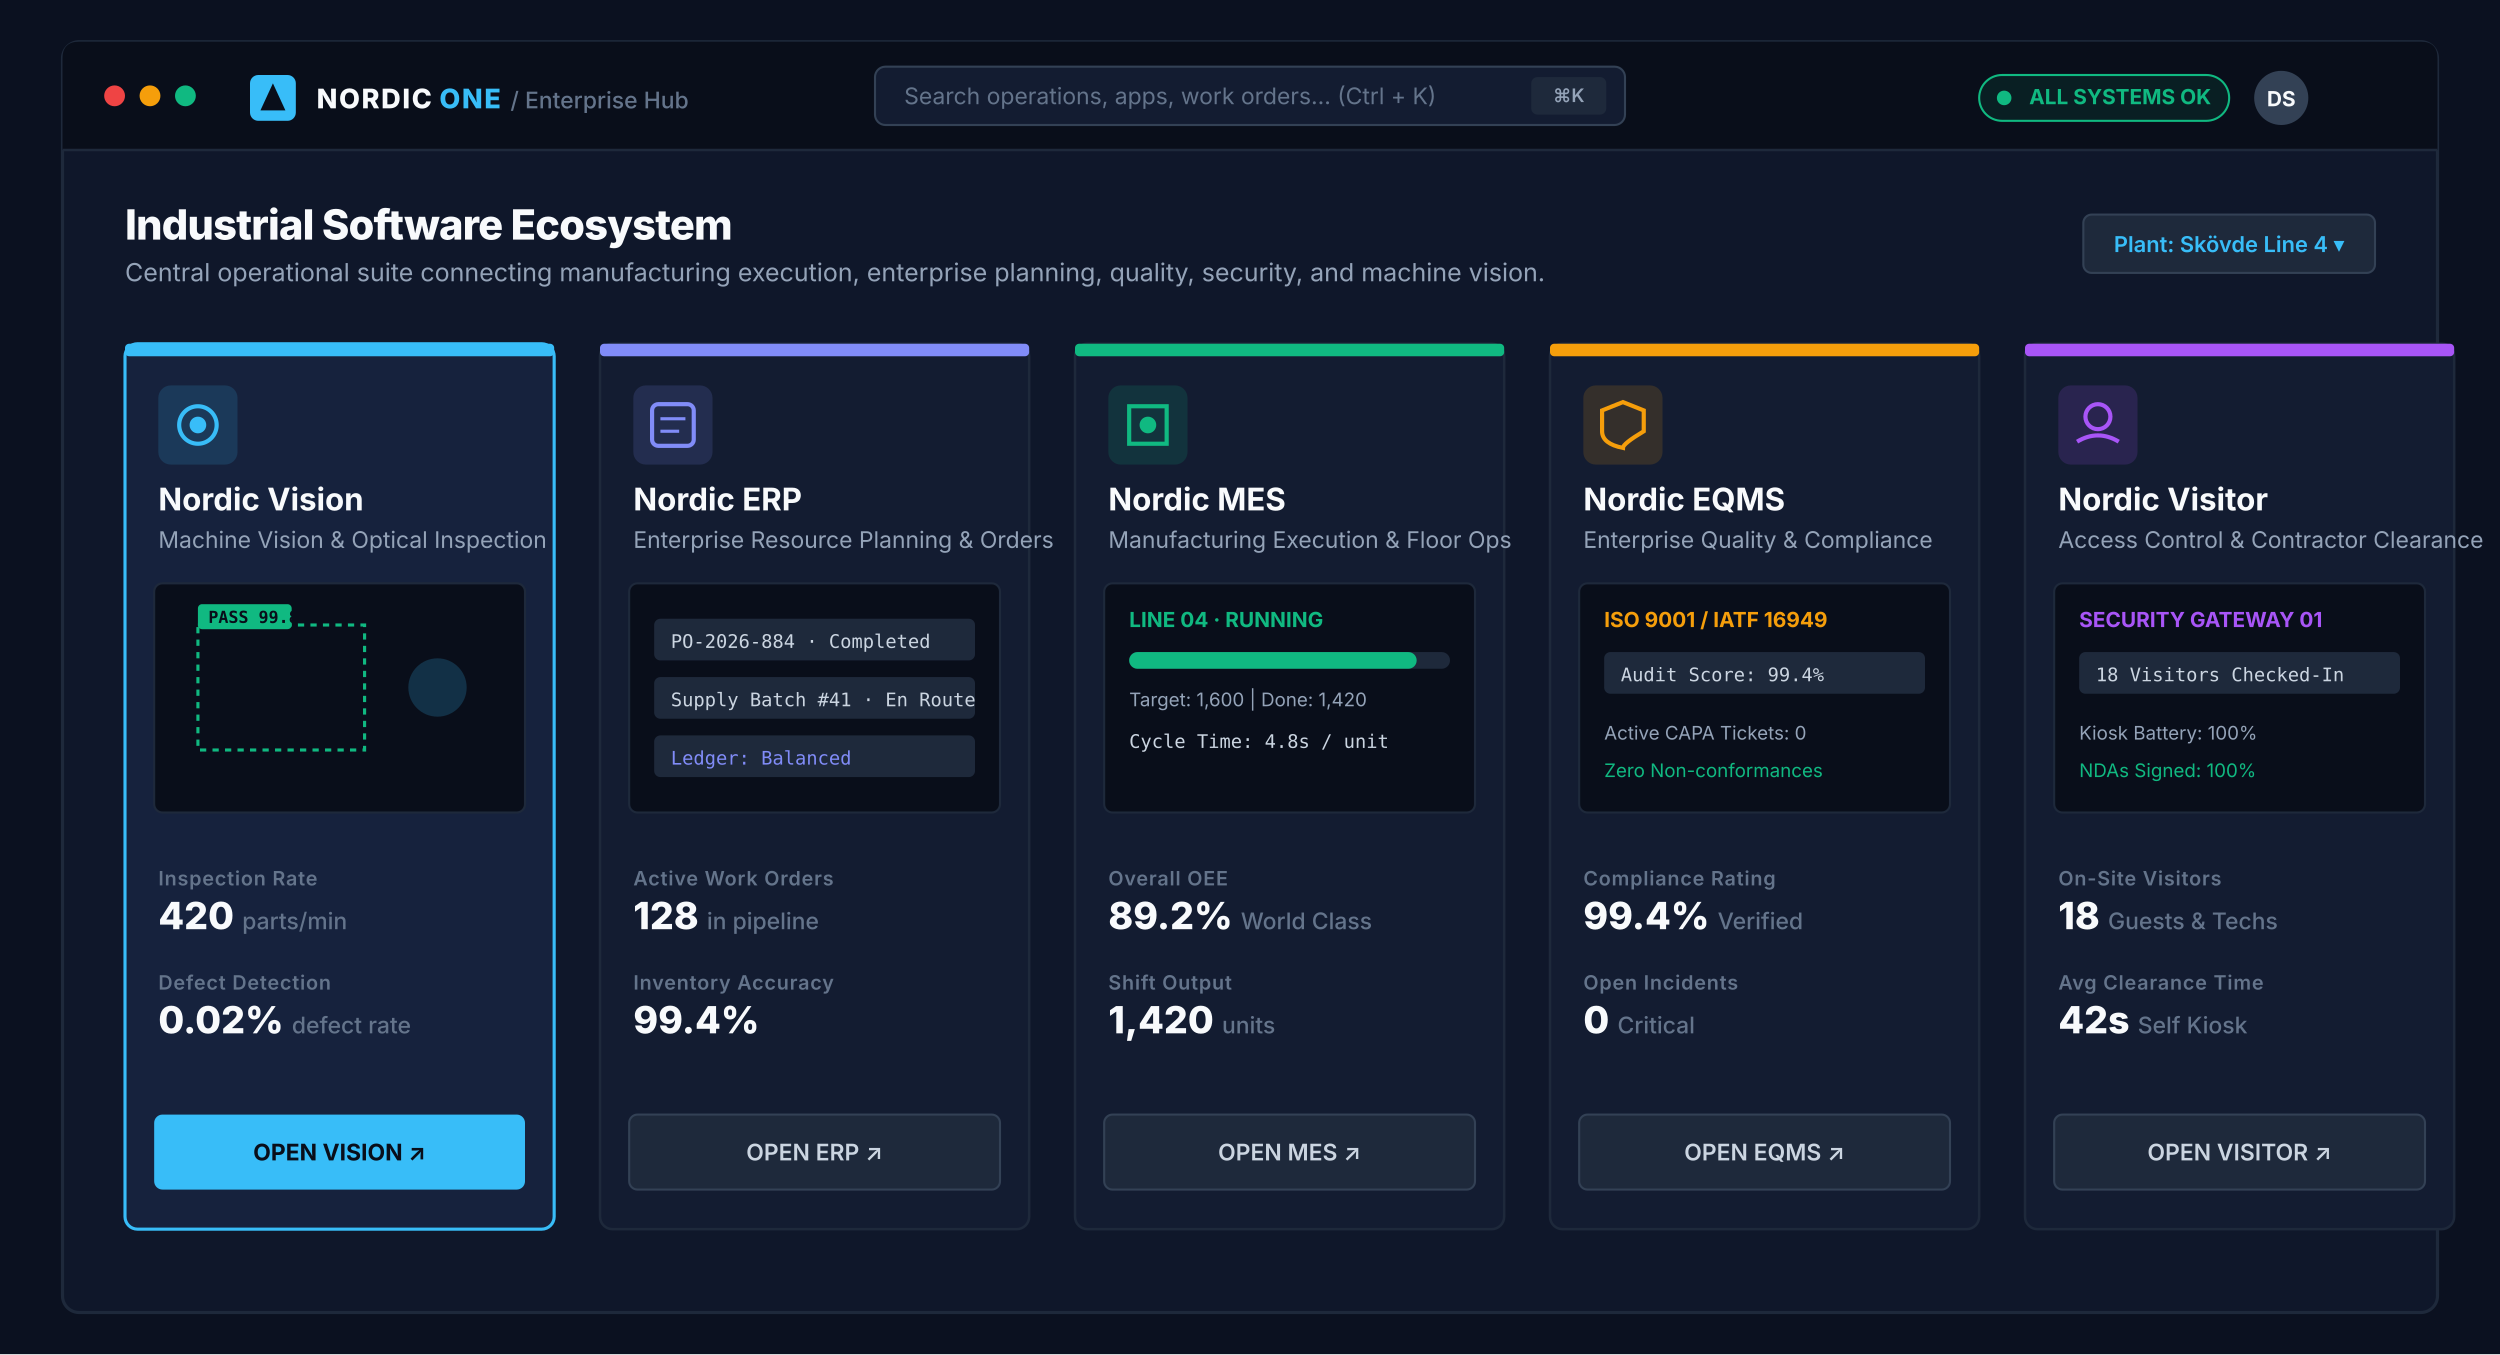
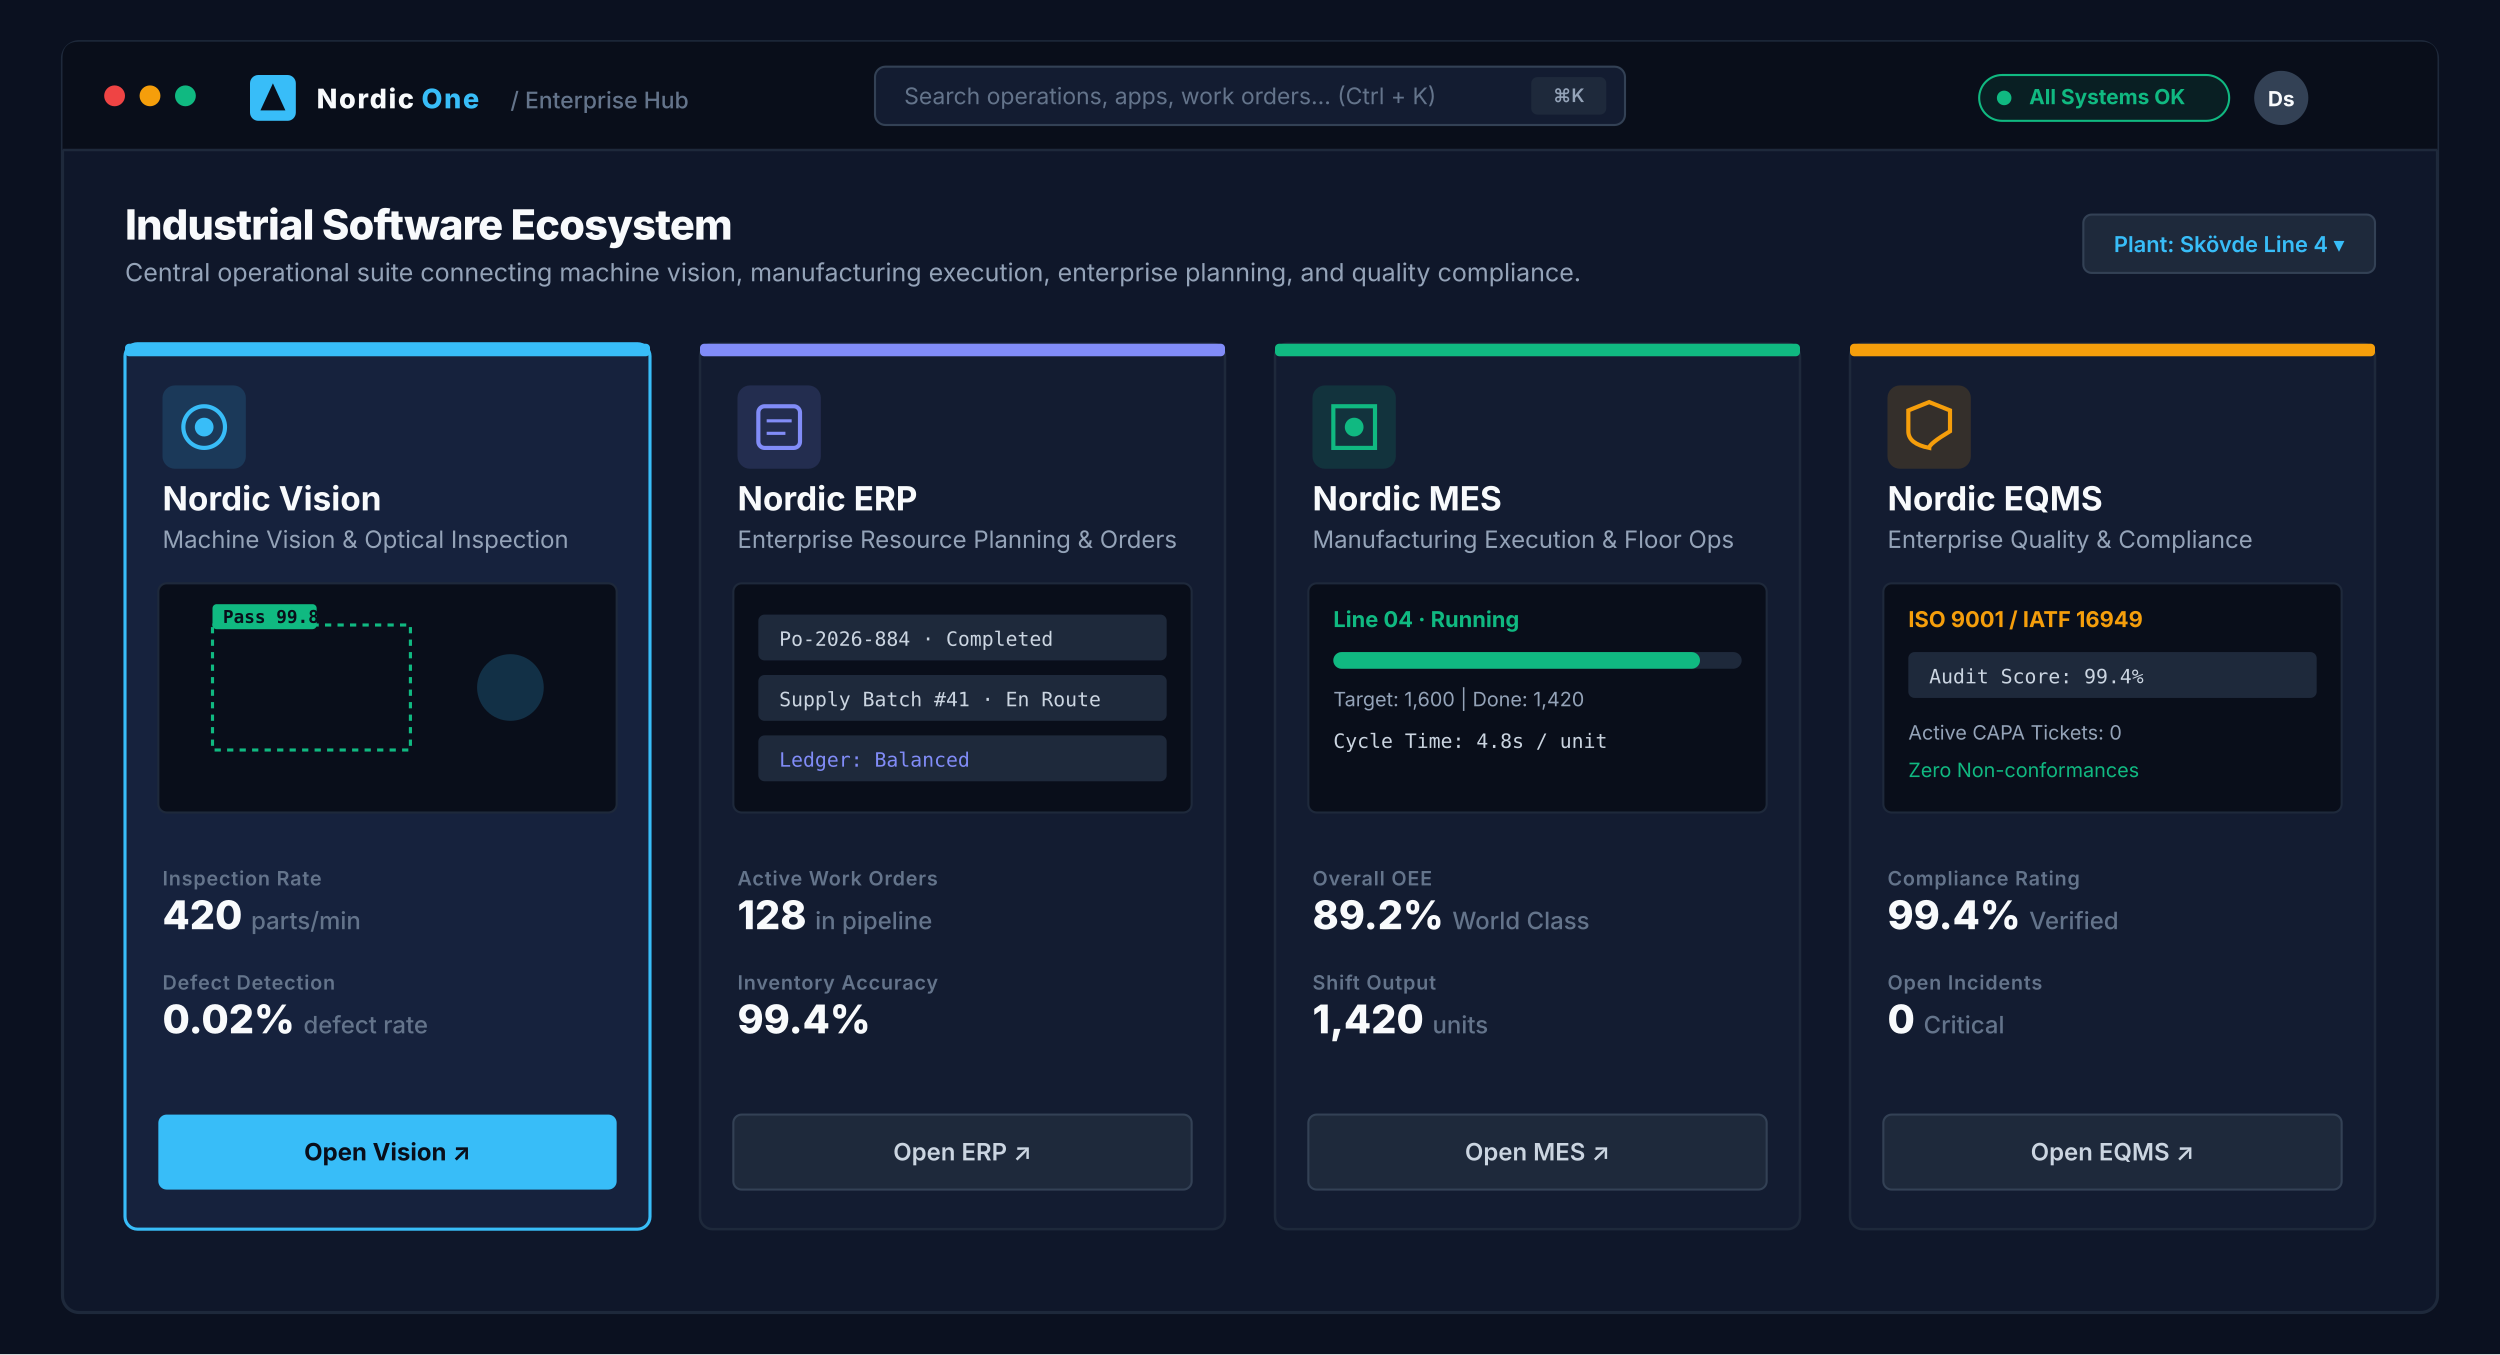
<svg xmlns="http://www.w3.org/2000/svg" viewBox="0 0 1200 650" width="100%" height="100%">
  <defs>
    <style>
      .bg { fill: #0b1120; }
      .shell { fill: #0f172a; stroke: #1e293b; stroke-width: 1.5; rx: 8; }
      .top-nav { fill: #090d16; stroke-bottom: #1e293b; }
      .card { fill: #131c31; stroke: #1e293b; stroke-width: 1.2; rx: 6; }
      .card-active { fill: #16223d; stroke: #38bdf8; stroke-width: 1.5; rx: 6; }
      .app-icon { rx: 8; }
-       .text-title { font-family: -apple-system, BlinkMacSystemFont, "Inter", "Segoe UI", sans-serif; font-size: 15px; font-weight: 700; fill: #f8fafc; }
-       .text-desc { font-family: -apple-system, BlinkMacSystemFont, "Inter", "Segoe UI", sans-serif; font-size: 11px; fill: #94a3b8; line-height: 1.45; }
+       .text-title { font-family: -apple-system, BlinkMacSystemFont, "Inter", "Segoe UI", sans-serif; font-size: 16px; font-weight: 700; fill: #f8fafc; }
+       .text-desc { font-family: -apple-system, BlinkMacSystemFont, "Inter", "Segoe UI", sans-serif; font-size: 11.5px; fill: #94a3b8; line-height: 1.45; }
      .badge { fill: rgba(56, 189, 248, 0.12); stroke: rgba(56, 189, 248, 0.35); rx: 10; }
      .badge-text { font-family: -apple-system, BlinkMacSystemFont, "Inter", "Segoe UI", sans-serif; font-size: 9px; font-weight: 700; fill: #38bdf8; letter-spacing: 0.08em; text-transform: uppercase; }
-       .stat-val { font-family: -apple-system, BlinkMacSystemFont, "Inter", "Segoe UI", sans-serif; font-size: 18px; font-weight: 800; fill: #f8fafc; }
+       .stat-val { font-family: -apple-system, BlinkMacSystemFont, "Inter", "Segoe UI", sans-serif; font-size: 19px; font-weight: 800; fill: #f8fafc; }
      .stat-lbl { font-family: -apple-system, BlinkMacSystemFont, "Inter", "Segoe UI", sans-serif; font-size: 9.5px; font-weight: 600; fill: #64748b; text-transform: uppercase; letter-spacing: 0.04em; }
    </style>
    <linearGradient id="glowCyan" x1="0%" y1="0%" x2="100%" y2="100%">
      <stop offset="0%" stop-color="#0284c7" stop-opacity="0.2" />
      <stop offset="100%" stop-color="#0b1120" stop-opacity="0" />
    </linearGradient>
  </defs>
  <rect width="1200" height="650" class="bg" />
  <g transform="translate(30, 20)">
    <rect width="1140" height="610" class="shell" />
    <path d="M 0 8 Q 0 0 8 0 L 1132 0 Q 1140 0 1140 8 L 1140 52 L 0 52 Z" fill="#090e1a" />
    <line x1="0" y1="52" x2="1140" y2="52" stroke="#1e293b" stroke-width="1.2" />
    <circle cx="25" cy="26" r="5" fill="#ef4444" />
    <circle cx="42" cy="26" r="5" fill="#f59e0b" />
    <circle cx="59" cy="26" r="5" fill="#10b981" />
    <g transform="translate(90, 16)">
      <rect x="0" y="0" width="22" height="22" rx="4" fill="#38bdf8" />
      <polygon points="11,4 17,17 5,17" fill="#090e1a" />
-       <text x="32" y="16" font-family="Inter, sans-serif" font-size="13px" font-weight="800" fill="#f8fafc" letter-spacing="0.06em">NORDIC <tspan fill="#38bdf8">ONE</tspan>
+       <text x="32" y="16" font-family="Inter, sans-serif" font-size="13px" font-weight="800" fill="#f8fafc" letter-spacing="0.06em">Nordic <tspan fill="#38bdf8">One</tspan>
      </text>
      <text x="125" y="16" font-family="Inter, sans-serif" font-size="11px" font-weight="500" fill="#64748b">/ Enterprise Hub</text>
    </g>
    <g transform="translate(390, 12)">
      <rect width="360" height="28" rx="5" fill="#131c31" stroke="#334155" stroke-width="1" />
      <text x="14" y="18" font-family="Inter, sans-serif" font-size="11px" fill="#64748b">Search operations, apps, work orders... (Ctrl + K)</text>
      <rect x="315" y="5" width="36" height="18" rx="3" fill="#1e293b" />
      <text x="333" y="17" text-anchor="middle" font-family="Inter, sans-serif" font-size="9px" font-weight="600" fill="#94a3b8">⌘K</text>
    </g>
    <g transform="translate(920, 14)">
      <rect x="0" y="2" width="120" height="22" rx="11" fill="rgba(16, 185, 129, 0.1)" stroke="#10b981" stroke-width="1" />
      <circle cx="12" cy="13" r="3.5" fill="#10b981" />
-       <text x="24" y="16" font-family="Inter, sans-serif" font-size="10px" font-weight="700" fill="#10b981">ALL SYSTEMS OK</text>
+       <text x="24" y="16" font-family="Inter, sans-serif" font-size="10px" font-weight="700" fill="#10b981">All Systems OK</text>
      <circle cx="145" cy="13" r="13" fill="#334155" />
-       <text x="145" y="17" text-anchor="middle" font-family="Inter, sans-serif" font-size="10px" font-weight="700" fill="#f8fafc">DS</text>
+       <text x="145" y="17" text-anchor="middle" font-family="Inter, sans-serif" font-size="10px" font-weight="700" fill="#f8fafc">Ds</text>
    </g>
    <g transform="translate(30, 75)">
      <text x="0" y="20" font-family="Inter, sans-serif" font-size="20px" font-weight="800" fill="#f8fafc" letter-spacing="-0.02em">Industrial Software Ecosystem</text>
-       <text x="0" y="40" font-family="Inter, sans-serif" font-size="12px" fill="#94a3b8">Central operational suite connecting manufacturing execution, enterprise planning, quality, security, and machine vision.</text>
+       <text x="0" y="40" font-family="Inter, sans-serif" font-size="12px" fill="#94a3b8">Central operational suite connecting machine vision, manufacturing execution, enterprise planning, and quality compliance.</text>
      <rect x="940" y="8" width="140" height="28" rx="4" fill="#1e293b" stroke="#334155" />
      <text x="1010" y="26" text-anchor="middle" font-family="Inter, sans-serif" font-size="10.5px" font-weight="600" fill="#38bdf8">Plant: Skövde Line 4 ▾</text>
    </g>
    <g transform="translate(30, 145)">
      <g transform="translate(0, 0)">
-         <rect width="206" height="425" class="card-active" />
-         <rect width="206" height="6" fill="#38bdf8" rx="2" />
-         <rect x="16" y="20" width="38" height="38" rx="6" fill="rgba(56, 189, 248, 0.15)" />
-         <circle cx="35" cy="39" r="9" fill="none" stroke="#38bdf8" stroke-width="2" />
-         <circle cx="35" cy="39" r="4" fill="#38bdf8" />
-         <text x="16" y="80" class="text-title">Nordic Vision</text>
-         <text x="16" y="98" class="text-desc">Machine Vision &amp; Optical Inspection</text>
-         <rect x="14" y="115" width="178" height="110" fill="#090e1a" stroke="#1e293b" rx="4" />
-         <rect x="35" y="135" width="80" height="60" fill="none" stroke="#10b981" stroke-width="1.5" stroke-dasharray="3 3" />
-         <rect x="35" y="125" width="45" height="12" fill="#10b981" rx="2" />
-         <text x="40" y="134" font-family="monospace" font-size="8px" font-weight="700" fill="#090e1a">PASS 99.8%</text>
-         <circle cx="150" cy="165" r="14" fill="rgba(56, 189, 248, 0.2)" />
-         <g transform="translate(16, 245)">
+         <rect width="252" height="425" class="card-active" />
+         <rect width="252" height="6" fill="#38bdf8" rx="2" />
+         <rect x="18" y="20" width="40" height="40" rx="6" fill="rgba(56, 189, 248, 0.15)" />
+         <circle cx="38" cy="40" r="10" fill="none" stroke="#38bdf8" stroke-width="2" />
+         <circle cx="38" cy="40" r="4.5" fill="#38bdf8" />
+         <text x="18" y="80" class="text-title">Nordic Vision</text>
+         <text x="18" y="98" class="text-desc">Machine Vision &amp; Optical Inspection</text>
+         <rect x="16" y="115" width="220" height="110" fill="#090e1a" stroke="#1e293b" rx="4" />
+         <rect x="42" y="135" width="95" height="60" fill="none" stroke="#10b981" stroke-width="1.5" stroke-dasharray="3 3" />
+         <rect x="42" y="125" width="50" height="12" fill="#10b981" rx="2" />
+         <text x="47" y="134" font-family="monospace" font-size="8.5px" font-weight="700" fill="#090e1a">Pass 99.8%</text>
+         <circle cx="185" cy="165" r="16" fill="rgba(56, 189, 248, 0.2)" />
+         <g transform="translate(18, 245)">
          <text x="0" y="15" class="stat-lbl">Inspection Rate</text>
-           <text x="0" y="36" class="stat-val">420 <tspan font-size="11px" font-weight="500" fill="#64748b">parts/min</tspan>
+           <text x="0" y="36" class="stat-val">420 <tspan font-size="11.5px" font-weight="500" fill="#64748b">parts/min</tspan>
          </text>
          <text x="0" y="65" class="stat-lbl">Defect Detection</text>
-           <text x="0" y="86" class="stat-val" fill="#10b981">0.02% <tspan font-size="11px" font-weight="500" fill="#64748b">defect rate</tspan>
+           <text x="0" y="86" class="stat-val" fill="#10b981">0.02% <tspan font-size="11.5px" font-weight="500" fill="#64748b">defect rate</tspan>
          </text>
        </g>
-         <rect x="14" y="370" width="178" height="36" rx="4" fill="#38bdf8" />
-         <text x="103" y="392" text-anchor="middle" font-family="Inter, sans-serif" font-size="11px" font-weight="700" fill="#090e1a">OPEN VISION ↗</text>
+         <rect x="16" y="370" width="220" height="36" rx="4" fill="#38bdf8" />
+         <text x="126" y="392" text-anchor="middle" font-family="Inter, sans-serif" font-size="11.5px" font-weight="700" fill="#090e1a">Open Vision ↗</text>
      </g>
-       <g transform="translate(228, 0)">
-         <rect width="206" height="425" class="card" />
-         <rect width="206" height="6" fill="#818cf8" rx="2" />
-         <rect x="16" y="20" width="38" height="38" rx="6" fill="rgba(129, 140, 248, 0.15)" />
-         <rect x="25" y="29" width="20" height="20" rx="3" fill="none" stroke="#818cf8" stroke-width="2" />
-         <line x1="29" y1="36" x2="41" y2="36" stroke="#818cf8" stroke-width="1.5" />
-         <line x1="29" y1="42" x2="38" y2="42" stroke="#818cf8" stroke-width="1.5" />
-         <text x="16" y="80" class="text-title">Nordic ERP</text>
-         <text x="16" y="98" class="text-desc">Enterprise Resource Planning &amp; Orders</text>
-         <rect x="14" y="115" width="178" height="110" fill="#090e1a" stroke="#1e293b" rx="4" />
-         <rect x="26" y="132" width="154" height="20" rx="3" fill="#1e293b" />
-         <text x="34" y="146" font-family="monospace" font-size="9px" fill="#cbd5e1">PO-2026-884 · Completed</text>
-         <rect x="26" y="160" width="154" height="20" rx="3" fill="#1e293b" />
-         <text x="34" y="174" font-family="monospace" font-size="9px" fill="#cbd5e1">Supply Batch #41 · En Route</text>
-         <rect x="26" y="188" width="154" height="20" rx="3" fill="#1e293b" />
-         <text x="34" y="202" font-family="monospace" font-size="9px" fill="#818cf8">Ledger: Balanced</text>
-         <g transform="translate(16, 245)">
+       <g transform="translate(276, 0)">
+         <rect width="252" height="425" class="card" />
+         <rect width="252" height="6" fill="#818cf8" rx="2" />
+         <rect x="18" y="20" width="40" height="40" rx="6" fill="rgba(129, 140, 248, 0.15)" />
+         <rect x="28" y="30" width="20" height="20" rx="3" fill="none" stroke="#818cf8" stroke-width="2" />
+         <line x1="32" y1="37" x2="44" y2="37" stroke="#818cf8" stroke-width="1.5" />
+         <line x1="32" y1="43" x2="41" y2="43" stroke="#818cf8" stroke-width="1.5" />
+         <text x="18" y="80" class="text-title">Nordic ERP</text>
+         <text x="18" y="98" class="text-desc">Enterprise Resource Planning &amp; Orders</text>
+         <rect x="16" y="115" width="220" height="110" fill="#090e1a" stroke="#1e293b" rx="4" />
+         <rect x="28" y="130" width="196" height="22" rx="3" fill="#1e293b" />
+         <text x="38" y="145" font-family="monospace" font-size="9.5px" fill="#cbd5e1">Po-2026-884 · Completed</text>
+         <rect x="28" y="159" width="196" height="22" rx="3" fill="#1e293b" />
+         <text x="38" y="174" font-family="monospace" font-size="9.5px" fill="#cbd5e1">Supply Batch #41 · En Route</text>
+         <rect x="28" y="188" width="196" height="22" rx="3" fill="#1e293b" />
+         <text x="38" y="203" font-family="monospace" font-size="9.5px" fill="#818cf8">Ledger: Balanced</text>
+         <g transform="translate(18, 245)">
          <text x="0" y="15" class="stat-lbl">Active Work Orders</text>
-           <text x="0" y="36" class="stat-val">128 <tspan font-size="11px" font-weight="500" fill="#64748b">in pipeline</tspan>
+           <text x="0" y="36" class="stat-val">128 <tspan font-size="11.5px" font-weight="500" fill="#64748b">in pipeline</tspan>
          </text>
          <text x="0" y="65" class="stat-lbl">Inventory Accuracy</text>
          <text x="0" y="86" class="stat-val">99.4%</text>
        </g>
-         <rect x="14" y="370" width="178" height="36" rx="4" fill="#1e293b" stroke="#334155" />
-         <text x="103" y="392" text-anchor="middle" font-family="Inter, sans-serif" font-size="11px" font-weight="600" fill="#cbd5e1">OPEN ERP ↗</text>
+         <rect x="16" y="370" width="220" height="36" rx="4" fill="#1e293b" stroke="#334155" />
+         <text x="126" y="392" text-anchor="middle" font-family="Inter, sans-serif" font-size="11.5px" font-weight="600" fill="#cbd5e1">Open ERP ↗</text>
      </g>
-       <g transform="translate(456, 0)">
-         <rect width="206" height="425" class="card" />
-         <rect width="206" height="6" fill="#10b981" rx="2" />
-         <rect x="16" y="20" width="38" height="38" rx="6" fill="rgba(16, 185, 129, 0.15)" />
-         <rect x="26" y="30" width="18" height="18" fill="none" stroke="#10b981" stroke-width="2" />
-         <circle cx="35" cy="39" r="4" fill="#10b981" />
-         <text x="16" y="80" class="text-title">Nordic MES</text>
-         <text x="16" y="98" class="text-desc">Manufacturing Execution &amp; Floor Ops</text>
-         <rect x="14" y="115" width="178" height="110" fill="#090e1a" stroke="#1e293b" rx="4" />
-         <text x="26" y="136" font-family="Inter, sans-serif" font-size="10px" font-weight="700" fill="#10b981">LINE 04 · RUNNING</text>
-         <rect x="26" y="148" width="154" height="8" rx="4" fill="#1e293b" />
-         <rect x="26" y="148" width="138" height="8" rx="4" fill="#10b981" />
-         <text x="26" y="174" font-family="Inter, sans-serif" font-size="9px" fill="#94a3b8">Target: 1,600 | Done: 1,420</text>
-         <text x="26" y="194" font-family="monospace" font-size="9px" fill="#cbd5e1">Cycle Time: 4.8s / unit</text>
-         <g transform="translate(16, 245)">
+       <g transform="translate(552, 0)">
+         <rect width="252" height="425" class="card" />
+         <rect width="252" height="6" fill="#10b981" rx="2" />
+         <rect x="18" y="20" width="40" height="40" rx="6" fill="rgba(16, 185, 129, 0.15)" />
+         <rect x="28" y="30" width="20" height="20" fill="none" stroke="#10b981" stroke-width="2" />
+         <circle cx="38" cy="40" r="4.5" fill="#10b981" />
+         <text x="18" y="80" class="text-title">Nordic MES</text>
+         <text x="18" y="98" class="text-desc">Manufacturing Execution &amp; Floor Ops</text>
+         <rect x="16" y="115" width="220" height="110" fill="#090e1a" stroke="#1e293b" rx="4" />
+         <text x="28" y="136" font-family="Inter, sans-serif" font-size="10.5px" font-weight="700" fill="#10b981">Line 04 · Running</text>
+         <rect x="28" y="148" width="196" height="8" rx="4" fill="#1e293b" />
+         <rect x="28" y="148" width="176" height="8" rx="4" fill="#10b981" />
+         <text x="28" y="174" font-family="Inter, sans-serif" font-size="9.5px" fill="#94a3b8">Target: 1,600 | Done: 1,420</text>
+         <text x="28" y="194" font-family="monospace" font-size="9.5px" fill="#cbd5e1">Cycle Time: 4.8s / unit</text>
+         <g transform="translate(18, 245)">
          <text x="0" y="15" class="stat-lbl">Overall OEE</text>
-           <text x="0" y="36" class="stat-val" fill="#10b981">89.2% <tspan font-size="11px" font-weight="500" fill="#64748b">World Class</tspan>
+           <text x="0" y="36" class="stat-val" fill="#10b981">89.2% <tspan font-size="11.5px" font-weight="500" fill="#64748b">World Class</tspan>
          </text>
          <text x="0" y="65" class="stat-lbl">Shift Output</text>
-           <text x="0" y="86" class="stat-val">1,420 <tspan font-size="11px" font-weight="500" fill="#64748b">units</tspan>
+           <text x="0" y="86" class="stat-val">1,420 <tspan font-size="11.5px" font-weight="500" fill="#64748b">units</tspan>
          </text>
        </g>
-         <rect x="14" y="370" width="178" height="36" rx="4" fill="#1e293b" stroke="#334155" />
-         <text x="103" y="392" text-anchor="middle" font-family="Inter, sans-serif" font-size="11px" font-weight="600" fill="#cbd5e1">OPEN MES ↗</text>
+         <rect x="16" y="370" width="220" height="36" rx="4" fill="#1e293b" stroke="#334155" />
+         <text x="126" y="392" text-anchor="middle" font-family="Inter, sans-serif" font-size="11.5px" font-weight="600" fill="#cbd5e1">Open MES ↗</text>
      </g>
-       <g transform="translate(684, 0)">
-         <rect width="206" height="425" class="card" />
-         <rect width="206" height="6" fill="#f59e0b" rx="2" />
-         <rect x="16" y="20" width="38" height="38" rx="6" fill="rgba(245, 158, 11, 0.15)" />
-         <path d="M 35 28 L 45 32 L 45 42 Q 35 48 35 50 Q 25 48 25 42 L 25 32 Z" fill="none" stroke="#f59e0b" stroke-width="2" />
-         <text x="16" y="80" class="text-title">Nordic EQMS</text>
-         <text x="16" y="98" class="text-desc">Enterprise Quality &amp; Compliance</text>
-         <rect x="14" y="115" width="178" height="110" fill="#090e1a" stroke="#1e293b" rx="4" />
-         <text x="26" y="136" font-family="Inter, sans-serif" font-size="10px" font-weight="700" fill="#f59e0b">ISO 9001 / IATF 16949</text>
-         <rect x="26" y="148" width="154" height="20" rx="3" fill="#1e293b" />
-         <text x="34" y="162" font-family="monospace" font-size="9px" fill="#cbd5e1">Audit Score: 99.4%</text>
-         <text x="26" y="190" font-family="Inter, sans-serif" font-size="9px" fill="#94a3b8">Active CAPA Tickets: 0</text>
-         <text x="26" y="208" font-family="Inter, sans-serif" font-size="9px" fill="#10b981">Zero Non-conformances</text>
-         <g transform="translate(16, 245)">
+       <g transform="translate(828, 0)">
+         <rect width="252" height="425" class="card" />
+         <rect width="252" height="6" fill="#f59e0b" rx="2" />
+         <rect x="18" y="20" width="40" height="40" rx="6" fill="rgba(245, 158, 11, 0.15)" />
+         <path d="M 38 28 L 48 32 L 48 42 Q 38 48 38 50 Q 28 48 28 42 L 28 32 Z" fill="none" stroke="#f59e0b" stroke-width="2" />
+         <text x="18" y="80" class="text-title">Nordic EQMS</text>
+         <text x="18" y="98" class="text-desc">Enterprise Quality &amp; Compliance</text>
+         <rect x="16" y="115" width="220" height="110" fill="#090e1a" stroke="#1e293b" rx="4" />
+         <text x="28" y="136" font-family="Inter, sans-serif" font-size="10.5px" font-weight="700" fill="#f59e0b">ISO 9001 / IATF 16949</text>
+         <rect x="28" y="148" width="196" height="22" rx="3" fill="#1e293b" />
+         <text x="38" y="163" font-family="monospace" font-size="9.5px" fill="#cbd5e1">Audit Score: 99.4%</text>
+         <text x="28" y="190" font-family="Inter, sans-serif" font-size="9.5px" fill="#94a3b8">Active CAPA Tickets: 0</text>
+         <text x="28" y="208" font-family="Inter, sans-serif" font-size="9.5px" fill="#10b981">Zero Non-conformances</text>
+         <g transform="translate(18, 245)">
          <text x="0" y="15" class="stat-lbl">Compliance Rating</text>
-           <text x="0" y="36" class="stat-val" fill="#f59e0b">99.4% <tspan font-size="11px" font-weight="500" fill="#64748b">Verified</tspan>
+           <text x="0" y="36" class="stat-val" fill="#f59e0b">99.4% <tspan font-size="11.5px" font-weight="500" fill="#64748b">Verified</tspan>
          </text>
          <text x="0" y="65" class="stat-lbl">Open Incidents</text>
-           <text x="0" y="86" class="stat-val">0 <tspan font-size="11px" font-weight="500" fill="#64748b">Critical</tspan>
+           <text x="0" y="86" class="stat-val">0 <tspan font-size="11.5px" font-weight="500" fill="#64748b">Critical</tspan>
          </text>
        </g>
-         <rect x="14" y="370" width="178" height="36" rx="4" fill="#1e293b" stroke="#334155" />
-         <text x="103" y="392" text-anchor="middle" font-family="Inter, sans-serif" font-size="11px" font-weight="600" fill="#cbd5e1">OPEN EQMS ↗</text>
-       </g>
-       <g transform="translate(912, 0)">
-         <rect width="206" height="425" class="card" />
-         <rect width="206" height="6" fill="#a855f7" rx="2" />
-         <rect x="16" y="20" width="38" height="38" rx="6" fill="rgba(168, 85, 247, 0.15)" />
-         <circle cx="35" cy="35" r="6" fill="none" stroke="#a855f7" stroke-width="2" />
-         <path d="M 25 47 Q 35 41 45 47" fill="none" stroke="#a855f7" stroke-width="2" />
-         <text x="16" y="80" class="text-title">Nordic Visitor</text>
-         <text x="16" y="98" class="text-desc">Access Control &amp; Contractor Clearance</text>
-         <rect x="14" y="115" width="178" height="110" fill="#090e1a" stroke="#1e293b" rx="4" />
-         <text x="26" y="136" font-family="Inter, sans-serif" font-size="10px" font-weight="700" fill="#a855f7">SECURITY GATEWAY 01</text>
-         <rect x="26" y="148" width="154" height="20" rx="3" fill="#1e293b" />
-         <text x="34" y="162" font-family="monospace" font-size="9px" fill="#cbd5e1">18 Visitors Checked-In</text>
-         <text x="26" y="190" font-family="Inter, sans-serif" font-size="9px" fill="#94a3b8">Kiosk Battery: 100%</text>
-         <text x="26" y="208" font-family="Inter, sans-serif" font-size="9px" fill="#10b981">NDAs Signed: 100%</text>
-         <g transform="translate(16, 245)">
-           <text x="0" y="15" class="stat-lbl">On-Site Visitors</text>
-           <text x="0" y="36" class="stat-val">18 <tspan font-size="11px" font-weight="500" fill="#64748b">Guests &amp; Techs</tspan>
-           </text>
-           <text x="0" y="65" class="stat-lbl">Avg Clearance Time</text>
-           <text x="0" y="86" class="stat-val">42s <tspan font-size="11px" font-weight="500" fill="#64748b">Self Kiosk</tspan>
-           </text>
-         </g>
-         <rect x="14" y="370" width="178" height="36" rx="4" fill="#1e293b" stroke="#334155" />
-         <text x="103" y="392" text-anchor="middle" font-family="Inter, sans-serif" font-size="11px" font-weight="600" fill="#cbd5e1">OPEN VISITOR ↗</text>
+         <rect x="16" y="370" width="220" height="36" rx="4" fill="#1e293b" stroke="#334155" />
+         <text x="126" y="392" text-anchor="middle" font-family="Inter, sans-serif" font-size="11.5px" font-weight="600" fill="#cbd5e1">Open EQMS ↗</text>
      </g>
    </g>
  </g>
</svg>
